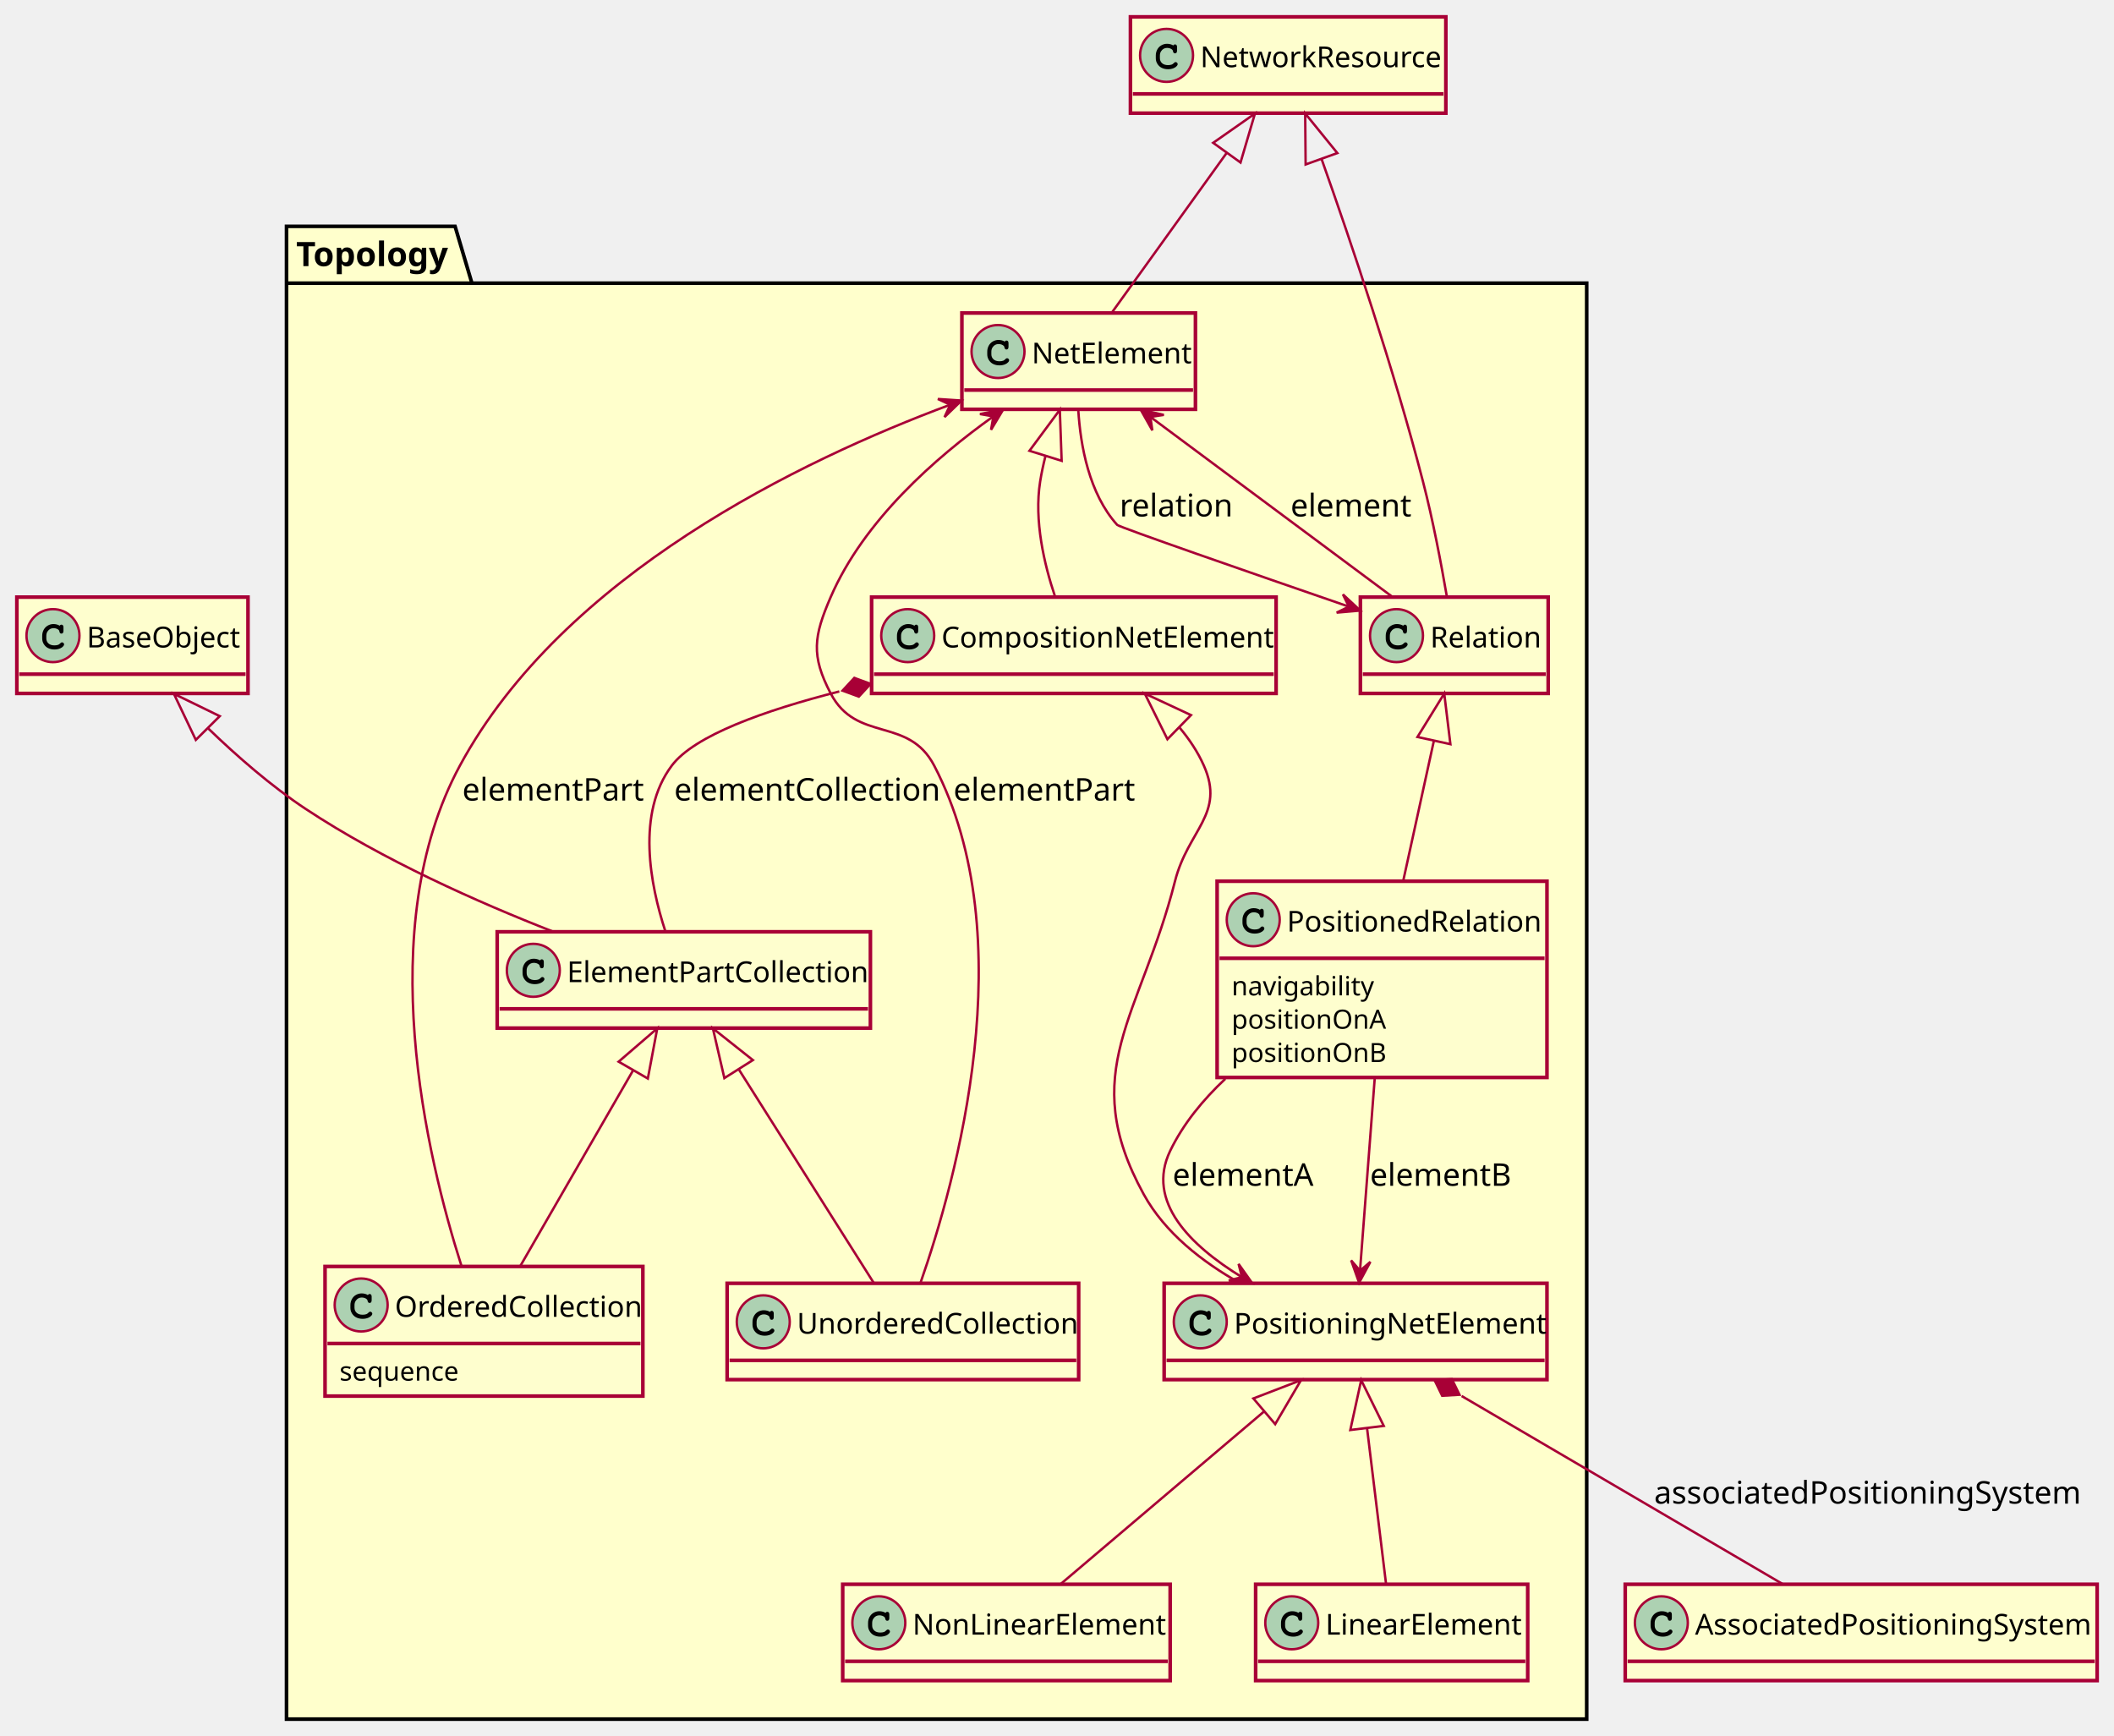
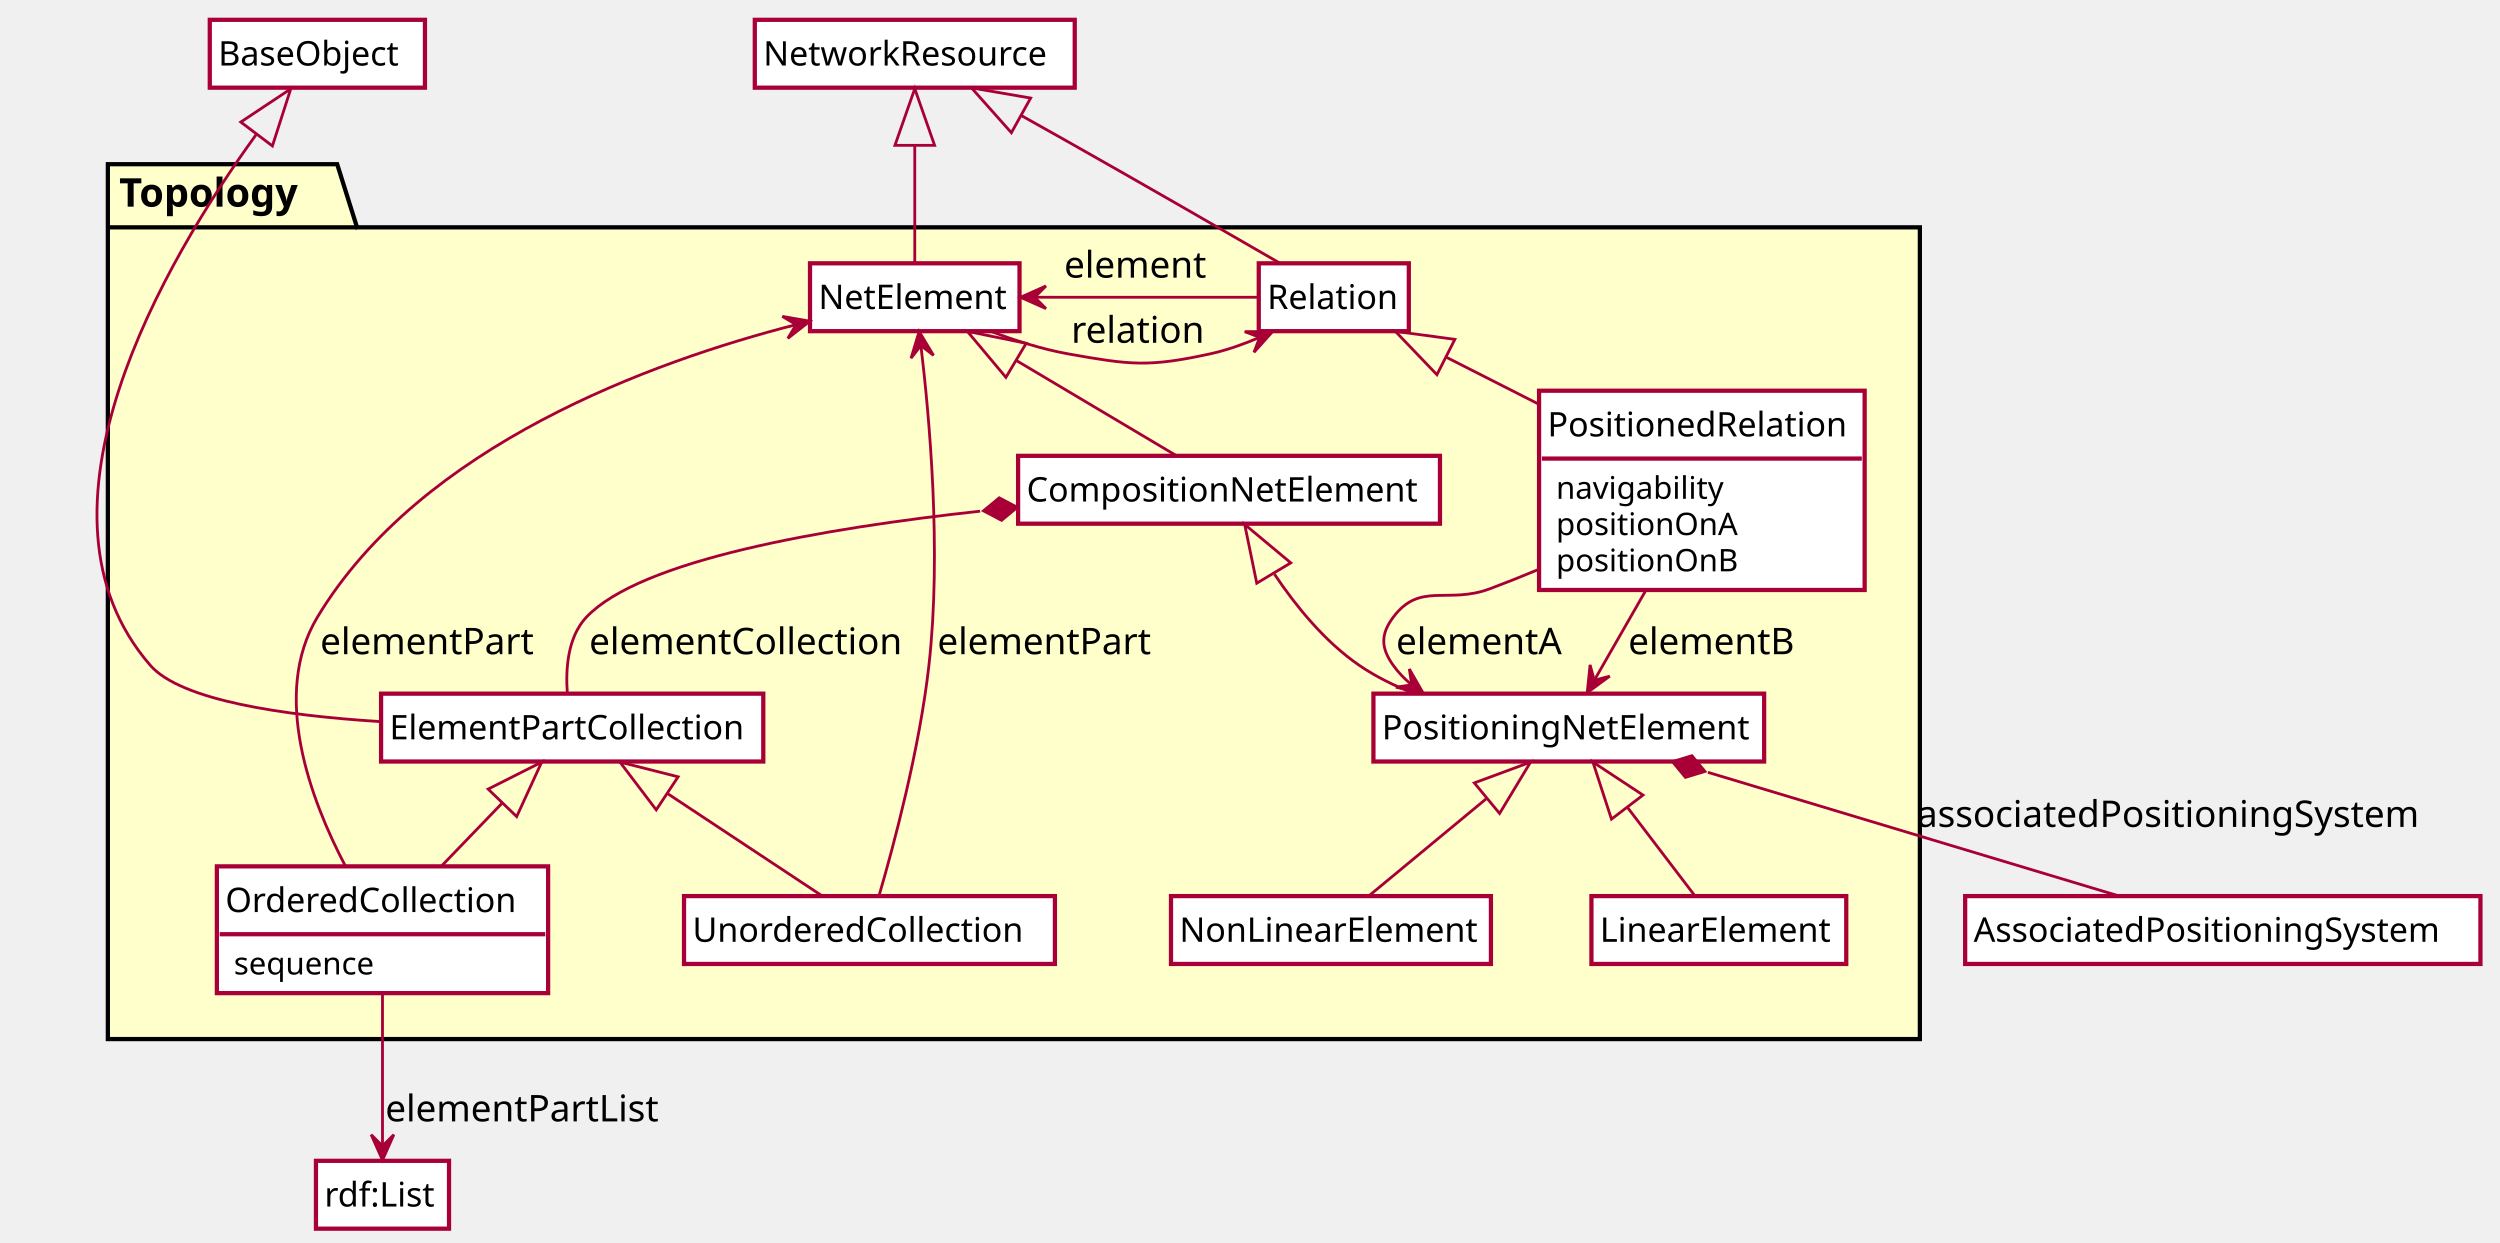
- <svg xmlns="http://www.w3.org/2000/svg" contentScriptType="application/ecmascript" contentStyleType="text/css" height="721px" preserveAspectRatio="none" style="width:878px;height:721px;" version="1.1" viewBox="0 0 878 721" width="878px" zoomAndPan="magnify">
+ <svg xmlns="http://www.w3.org/2000/svg" contentScriptType="application/ecmascript" contentStyleType="text/css" height="439px" preserveAspectRatio="none" style="width:883px;height:439px;" version="1.1" viewBox="0 0 883 439" width="883px" zoomAndPan="magnify">
  <defs />
  <g>
-     <polygon fill="#FFFFCC" points="119,94,189,94,196,117.609,659,117.609,659,714,119,714,119,94" style="stroke:#000000;stroke-width:1.5;" />
-     <line style="stroke:#000000;stroke-width:1.5;" x1="119" x2="196" y1="117.609" y2="117.609" />
-     <text fill="#000000" font-family="sans-serif" font-size="14" font-weight="bold" lengthAdjust="spacing" textLength="64" x="123" y="110.533">Topology</text>
-     <rect codeLine="4" fill="#FEFECE" height="40" id="NetElement" style="stroke:#A80036;stroke-width:1.5;" width="97" x="399.5" y="130" />
-     <ellipse cx="414.5" cy="146" fill="#ADD1B2" rx="11" ry="11" style="stroke:#A80036;stroke-width:1.0;" />
-     <path d="M417.266,141.875 Q417.422,141.656 417.609,141.547 Q417.797,141.438 418.016,141.438 Q418.391,141.438 418.625,141.703 Q418.859,141.953 418.859,142.562 L418.859,144.016 Q418.859,144.625 418.625,144.891 Q418.391,145.156 418.016,145.156 Q417.672,145.156 417.469,144.953 Q417.266,144.766 417.156,144.25 Q417.109,143.891 416.922,143.703 Q416.594,143.328 415.984,143.109 Q415.375,142.891 414.75,142.891 Q413.984,142.891 413.344,143.219 Q412.719,143.547 412.219,144.297 Q411.734,145.047 411.734,146.078 L411.734,147.172 Q411.734,148.406 412.625,149.234 Q413.516,150.047 415.109,150.047 Q416.047,150.047 416.703,149.797 Q417.094,149.641 417.516,149.203 Q417.781,148.938 417.922,148.859 Q418.078,148.781 418.281,148.781 Q418.609,148.781 418.859,149.047 Q419.125,149.297 419.125,149.641 Q419.125,149.984 418.781,150.391 Q418.281,150.969 417.484,151.297 Q416.406,151.75 415.109,151.75 Q413.594,151.75 412.391,151.125 Q411.406,150.625 410.719,149.562 Q410.031,148.484 410.031,147.203 L410.031,146.047 Q410.031,144.719 410.641,143.578 Q411.266,142.422 412.359,141.812 Q413.453,141.188 414.688,141.188 Q415.422,141.188 416.062,141.359 Q416.719,141.516 417.266,141.875 Z " fill="#000000" />
-     <text fill="#000000" font-family="sans-serif" font-size="12" lengthAdjust="spacing" textLength="65" x="428.5" y="150.91">NetElement</text>
-     <line style="stroke:#A80036;stroke-width:1.5;" x1="400.5" x2="495.5" y1="162" y2="162" />
-     <rect codeLine="6" fill="#FEFECE" height="40" id="Relation" style="stroke:#A80036;stroke-width:1.5;" width="78" x="565" y="248" />
-     <ellipse cx="580" cy="264" fill="#ADD1B2" rx="11" ry="11" style="stroke:#A80036;stroke-width:1.0;" />
-     <path d="M582.766,259.875 Q582.922,259.656 583.109,259.547 Q583.297,259.438 583.516,259.438 Q583.891,259.438 584.125,259.703 Q584.359,259.953 584.359,260.562 L584.359,262.016 Q584.359,262.625 584.125,262.891 Q583.891,263.156 583.516,263.156 Q583.172,263.156 582.969,262.953 Q582.766,262.766 582.656,262.25 Q582.609,261.891 582.422,261.703 Q582.094,261.328 581.484,261.109 Q580.875,260.891 580.25,260.891 Q579.484,260.891 578.844,261.219 Q578.219,261.547 577.719,262.297 Q577.234,263.047 577.234,264.078 L577.234,265.172 Q577.234,266.406 578.125,267.234 Q579.016,268.047 580.609,268.047 Q581.547,268.047 582.203,267.797 Q582.594,267.641 583.016,267.203 Q583.281,266.938 583.422,266.859 Q583.578,266.781 583.781,266.781 Q584.109,266.781 584.359,267.047 Q584.625,267.297 584.625,267.641 Q584.625,267.984 584.281,268.391 Q583.781,268.969 582.984,269.297 Q581.906,269.75 580.609,269.75 Q579.094,269.75 577.891,269.125 Q576.906,268.625 576.219,267.562 Q575.531,266.484 575.531,265.203 L575.531,264.047 Q575.531,262.719 576.141,261.578 Q576.766,260.422 577.859,259.812 Q578.953,259.188 580.188,259.188 Q580.922,259.188 581.562,259.359 Q582.219,259.516 582.766,259.875 Z " fill="#000000" />
-     <text fill="#000000" font-family="sans-serif" font-size="12" lengthAdjust="spacing" textLength="46" x="594" y="268.91">Relation</text>
-     <line style="stroke:#A80036;stroke-width:1.5;" x1="566" x2="642" y1="280" y2="280" />
-     <rect codeLine="9" fill="#FEFECE" height="40" id="PositioningNetElement" style="stroke:#A80036;stroke-width:1.5;" width="159" x="483.5" y="533" />
-     <ellipse cx="498.5" cy="549" fill="#ADD1B2" rx="11" ry="11" style="stroke:#A80036;stroke-width:1.0;" />
-     <path d="M501.266,544.875 Q501.422,544.656 501.609,544.547 Q501.797,544.438 502.016,544.438 Q502.391,544.438 502.625,544.703 Q502.859,544.953 502.859,545.562 L502.859,547.016 Q502.859,547.625 502.625,547.891 Q502.391,548.156 502.016,548.156 Q501.672,548.156 501.469,547.953 Q501.266,547.766 501.156,547.25 Q501.109,546.891 500.922,546.703 Q500.594,546.328 499.984,546.109 Q499.375,545.891 498.75,545.891 Q497.984,545.891 497.344,546.219 Q496.719,546.547 496.219,547.297 Q495.734,548.047 495.734,549.078 L495.734,550.172 Q495.734,551.406 496.625,552.234 Q497.516,553.047 499.109,553.047 Q500.047,553.047 500.703,552.797 Q501.094,552.641 501.516,552.203 Q501.781,551.938 501.922,551.859 Q502.078,551.781 502.281,551.781 Q502.609,551.781 502.859,552.047 Q503.125,552.297 503.125,552.641 Q503.125,552.984 502.781,553.391 Q502.281,553.969 501.484,554.297 Q500.406,554.75 499.109,554.75 Q497.594,554.75 496.391,554.125 Q495.406,553.625 494.719,552.562 Q494.031,551.484 494.031,550.203 L494.031,549.047 Q494.031,547.719 494.641,546.578 Q495.266,545.422 496.359,544.812 Q497.453,544.188 498.688,544.188 Q499.422,544.188 500.062,544.359 Q500.719,544.516 501.266,544.875 Z " fill="#000000" />
-     <text fill="#000000" font-family="sans-serif" font-size="12" lengthAdjust="spacing" textLength="127" x="512.5" y="553.91">PositioningNetElement</text>
-     <line style="stroke:#A80036;stroke-width:1.5;" x1="484.5" x2="641.5" y1="565" y2="565" />
-     <rect codeLine="11" fill="#FEFECE" height="40" id="LinearElement" style="stroke:#A80036;stroke-width:1.5;" width="113" x="521.5" y="658" />
-     <ellipse cx="536.5" cy="674" fill="#ADD1B2" rx="11" ry="11" style="stroke:#A80036;stroke-width:1.0;" />
-     <path d="M539.266,669.875 Q539.422,669.656 539.609,669.547 Q539.797,669.438 540.016,669.438 Q540.391,669.438 540.625,669.703 Q540.859,669.953 540.859,670.562 L540.859,672.016 Q540.859,672.625 540.625,672.891 Q540.391,673.156 540.016,673.156 Q539.672,673.156 539.469,672.953 Q539.266,672.766 539.156,672.25 Q539.109,671.891 538.922,671.703 Q538.594,671.328 537.984,671.109 Q537.375,670.891 536.75,670.891 Q535.984,670.891 535.344,671.219 Q534.719,671.547 534.219,672.297 Q533.734,673.047 533.734,674.078 L533.734,675.172 Q533.734,676.406 534.625,677.234 Q535.516,678.047 537.109,678.047 Q538.047,678.047 538.703,677.797 Q539.094,677.641 539.516,677.203 Q539.781,676.938 539.922,676.859 Q540.078,676.781 540.281,676.781 Q540.609,676.781 540.859,677.047 Q541.125,677.297 541.125,677.641 Q541.125,677.984 540.781,678.391 Q540.281,678.969 539.484,679.297 Q538.406,679.75 537.109,679.75 Q535.594,679.75 534.391,679.125 Q533.406,678.625 532.719,677.562 Q532.031,676.484 532.031,675.203 L532.031,674.047 Q532.031,672.719 532.641,671.578 Q533.266,670.422 534.359,669.812 Q535.453,669.188 536.688,669.188 Q537.422,669.188 538.062,669.359 Q538.719,669.516 539.266,669.875 Z " fill="#000000" />
-     <text fill="#000000" font-family="sans-serif" font-size="12" lengthAdjust="spacing" textLength="81" x="550.5" y="678.91">LinearElement</text>
-     <line style="stroke:#A80036;stroke-width:1.5;" x1="522.5" x2="633.5" y1="690" y2="690" />
-     <rect codeLine="13" fill="#FEFECE" height="40" id="NonLinearElement" style="stroke:#A80036;stroke-width:1.5;" width="136" x="350" y="658" />
-     <ellipse cx="365" cy="674" fill="#ADD1B2" rx="11" ry="11" style="stroke:#A80036;stroke-width:1.0;" />
-     <path d="M367.766,669.875 Q367.922,669.656 368.109,669.547 Q368.297,669.438 368.516,669.438 Q368.891,669.438 369.125,669.703 Q369.359,669.953 369.359,670.562 L369.359,672.016 Q369.359,672.625 369.125,672.891 Q368.891,673.156 368.516,673.156 Q368.172,673.156 367.969,672.953 Q367.766,672.766 367.656,672.25 Q367.609,671.891 367.422,671.703 Q367.094,671.328 366.484,671.109 Q365.875,670.891 365.25,670.891 Q364.484,670.891 363.844,671.219 Q363.219,671.547 362.719,672.297 Q362.234,673.047 362.234,674.078 L362.234,675.172 Q362.234,676.406 363.125,677.234 Q364.016,678.047 365.609,678.047 Q366.547,678.047 367.203,677.797 Q367.594,677.641 368.016,677.203 Q368.281,676.938 368.422,676.859 Q368.578,676.781 368.781,676.781 Q369.109,676.781 369.359,677.047 Q369.625,677.297 369.625,677.641 Q369.625,677.984 369.281,678.391 Q368.781,678.969 367.984,679.297 Q366.906,679.75 365.609,679.75 Q364.094,679.75 362.891,679.125 Q361.906,678.625 361.219,677.562 Q360.531,676.484 360.531,675.203 L360.531,674.047 Q360.531,672.719 361.141,671.578 Q361.766,670.422 362.859,669.812 Q363.953,669.188 365.188,669.188 Q365.922,669.188 366.562,669.359 Q367.219,669.516 367.766,669.875 Z " fill="#000000" />
-     <text fill="#000000" font-family="sans-serif" font-size="12" lengthAdjust="spacing" textLength="104" x="379" y="678.91">NonLinearElement</text>
-     <line style="stroke:#A80036;stroke-width:1.5;" x1="351" x2="485" y1="690" y2="690" />
-     <rect codeLine="15" fill="#FEFECE" height="81.508" id="PositionedRelation" style="stroke:#A80036;stroke-width:1.5;" width="137" x="505.5" y="366" />
-     <ellipse cx="520.5" cy="382" fill="#ADD1B2" rx="11" ry="11" style="stroke:#A80036;stroke-width:1.0;" />
-     <path d="M523.266,377.875 Q523.422,377.656 523.609,377.547 Q523.797,377.438 524.016,377.438 Q524.391,377.438 524.625,377.703 Q524.859,377.953 524.859,378.562 L524.859,380.016 Q524.859,380.625 524.625,380.891 Q524.391,381.156 524.016,381.156 Q523.672,381.156 523.469,380.953 Q523.266,380.766 523.156,380.25 Q523.109,379.891 522.922,379.703 Q522.594,379.328 521.984,379.109 Q521.375,378.891 520.75,378.891 Q519.984,378.891 519.344,379.219 Q518.719,379.547 518.219,380.297 Q517.734,381.047 517.734,382.078 L517.734,383.172 Q517.734,384.406 518.625,385.234 Q519.516,386.047 521.109,386.047 Q522.047,386.047 522.703,385.797 Q523.094,385.641 523.516,385.203 Q523.781,384.938 523.922,384.859 Q524.078,384.781 524.281,384.781 Q524.609,384.781 524.859,385.047 Q525.125,385.297 525.125,385.641 Q525.125,385.984 524.781,386.391 Q524.281,386.969 523.484,387.297 Q522.406,387.75 521.109,387.75 Q519.594,387.75 518.391,387.125 Q517.406,386.625 516.719,385.562 Q516.031,384.484 516.031,383.203 L516.031,382.047 Q516.031,380.719 516.641,379.578 Q517.266,378.422 518.359,377.812 Q519.453,377.188 520.688,377.188 Q521.422,377.188 522.062,377.359 Q522.719,377.516 523.266,377.875 Z " fill="#000000" />
-     <text fill="#000000" font-family="sans-serif" font-size="12" lengthAdjust="spacing" textLength="105" x="534.5" y="386.91">PositionedRelation</text>
-     <line style="stroke:#A80036;stroke-width:1.5;" x1="506.5" x2="641.5" y1="398" y2="398" />
-     <text fill="#000000" font-family="sans-serif" font-size="11" lengthAdjust="spacing" textLength="53" x="511.5" y="413.419">navigability</text>
-     <text fill="#000000" font-family="sans-serif" font-size="11" lengthAdjust="spacing" textLength="59" x="511.5" y="427.255">positionOnA</text>
-     <text fill="#000000" font-family="sans-serif" font-size="11" lengthAdjust="spacing" textLength="58" x="511.5" y="441.091">positionOnB</text>
-     <rect codeLine="20" fill="#FEFECE" height="40" id="CompositionNetElement" style="stroke:#A80036;stroke-width:1.5;" width="168" x="362" y="248" />
-     <ellipse cx="377" cy="264" fill="#ADD1B2" rx="11" ry="11" style="stroke:#A80036;stroke-width:1.0;" />
-     <path d="M379.766,259.875 Q379.922,259.656 380.109,259.547 Q380.297,259.438 380.516,259.438 Q380.891,259.438 381.125,259.703 Q381.359,259.953 381.359,260.562 L381.359,262.016 Q381.359,262.625 381.125,262.891 Q380.891,263.156 380.516,263.156 Q380.172,263.156 379.969,262.953 Q379.766,262.766 379.656,262.25 Q379.609,261.891 379.422,261.703 Q379.094,261.328 378.484,261.109 Q377.875,260.891 377.25,260.891 Q376.484,260.891 375.844,261.219 Q375.219,261.547 374.719,262.297 Q374.234,263.047 374.234,264.078 L374.234,265.172 Q374.234,266.406 375.125,267.234 Q376.016,268.047 377.609,268.047 Q378.547,268.047 379.203,267.797 Q379.594,267.641 380.016,267.203 Q380.281,266.938 380.422,266.859 Q380.578,266.781 380.781,266.781 Q381.109,266.781 381.359,267.047 Q381.625,267.297 381.625,267.641 Q381.625,267.984 381.281,268.391 Q380.781,268.969 379.984,269.297 Q378.906,269.75 377.609,269.75 Q376.094,269.75 374.891,269.125 Q373.906,268.625 373.219,267.562 Q372.531,266.484 372.531,265.203 L372.531,264.047 Q372.531,262.719 373.141,261.578 Q373.766,260.422 374.859,259.812 Q375.953,259.188 377.188,259.188 Q377.922,259.188 378.562,259.359 Q379.219,259.516 379.766,259.875 Z " fill="#000000" />
-     <text fill="#000000" font-family="sans-serif" font-size="12" lengthAdjust="spacing" textLength="136" x="391" y="268.91">CompositionNetElement</text>
-     <line style="stroke:#A80036;stroke-width:1.5;" x1="363" x2="529" y1="280" y2="280" />
-     <rect codeLine="23" fill="#FEFECE" height="40" id="ElementPartCollection" style="stroke:#A80036;stroke-width:1.5;" width="155" x="206.5" y="387" />
-     <ellipse cx="221.5" cy="403" fill="#ADD1B2" rx="11" ry="11" style="stroke:#A80036;stroke-width:1.0;" />
-     <path d="M224.266,398.875 Q224.422,398.656 224.609,398.547 Q224.797,398.438 225.016,398.438 Q225.391,398.438 225.625,398.703 Q225.859,398.953 225.859,399.562 L225.859,401.016 Q225.859,401.625 225.625,401.891 Q225.391,402.156 225.016,402.156 Q224.672,402.156 224.469,401.953 Q224.266,401.766 224.156,401.25 Q224.109,400.891 223.922,400.703 Q223.594,400.328 222.984,400.109 Q222.375,399.891 221.75,399.891 Q220.984,399.891 220.344,400.219 Q219.719,400.547 219.219,401.297 Q218.734,402.047 218.734,403.078 L218.734,404.172 Q218.734,405.406 219.625,406.234 Q220.516,407.047 222.109,407.047 Q223.047,407.047 223.703,406.797 Q224.094,406.641 224.516,406.203 Q224.781,405.938 224.922,405.859 Q225.078,405.781 225.281,405.781 Q225.609,405.781 225.859,406.047 Q226.125,406.297 226.125,406.641 Q226.125,406.984 225.781,407.391 Q225.281,407.969 224.484,408.297 Q223.406,408.75 222.109,408.75 Q220.594,408.75 219.391,408.125 Q218.406,407.625 217.719,406.562 Q217.031,405.484 217.031,404.203 L217.031,403.047 Q217.031,401.719 217.641,400.578 Q218.266,399.422 219.359,398.812 Q220.453,398.188 221.688,398.188 Q222.422,398.188 223.062,398.359 Q223.719,398.516 224.266,398.875 Z " fill="#000000" />
-     <text fill="#000000" font-family="sans-serif" font-size="12" lengthAdjust="spacing" textLength="123" x="235.5" y="407.91">ElementPartCollection</text>
-     <line style="stroke:#A80036;stroke-width:1.5;" x1="207.5" x2="360.5" y1="419" y2="419" />
-     <rect codeLine="25" fill="#FEFECE" height="40" id="UnorderedCollection" style="stroke:#A80036;stroke-width:1.5;" width="146" x="302" y="533" />
-     <ellipse cx="317" cy="549" fill="#ADD1B2" rx="11" ry="11" style="stroke:#A80036;stroke-width:1.0;" />
-     <path d="M319.766,544.875 Q319.922,544.656 320.109,544.547 Q320.297,544.438 320.516,544.438 Q320.891,544.438 321.125,544.703 Q321.359,544.953 321.359,545.562 L321.359,547.016 Q321.359,547.625 321.125,547.891 Q320.891,548.156 320.516,548.156 Q320.172,548.156 319.969,547.953 Q319.766,547.766 319.656,547.25 Q319.609,546.891 319.422,546.703 Q319.094,546.328 318.484,546.109 Q317.875,545.891 317.25,545.891 Q316.484,545.891 315.844,546.219 Q315.219,546.547 314.719,547.297 Q314.234,548.047 314.234,549.078 L314.234,550.172 Q314.234,551.406 315.125,552.234 Q316.016,553.047 317.609,553.047 Q318.547,553.047 319.203,552.797 Q319.594,552.641 320.016,552.203 Q320.281,551.938 320.422,551.859 Q320.578,551.781 320.781,551.781 Q321.109,551.781 321.359,552.047 Q321.625,552.297 321.625,552.641 Q321.625,552.984 321.281,553.391 Q320.781,553.969 319.984,554.297 Q318.906,554.75 317.609,554.75 Q316.094,554.75 314.891,554.125 Q313.906,553.625 313.219,552.562 Q312.531,551.484 312.531,550.203 L312.531,549.047 Q312.531,547.719 313.141,546.578 Q313.766,545.422 314.859,544.812 Q315.953,544.188 317.188,544.188 Q317.922,544.188 318.562,544.359 Q319.219,544.516 319.766,544.875 Z " fill="#000000" />
-     <text fill="#000000" font-family="sans-serif" font-size="12" lengthAdjust="spacing" textLength="114" x="331" y="553.91">UnorderedCollection</text>
-     <line style="stroke:#A80036;stroke-width:1.5;" x1="303" x2="447" y1="565" y2="565" />
-     <rect codeLine="28" fill="#FEFECE" height="53.836" id="OrderedCollection" style="stroke:#A80036;stroke-width:1.5;" width="132" x="135" y="526" />
-     <ellipse cx="150" cy="542" fill="#ADD1B2" rx="11" ry="11" style="stroke:#A80036;stroke-width:1.0;" />
-     <path d="M152.766,537.875 Q152.922,537.656 153.109,537.547 Q153.297,537.438 153.516,537.438 Q153.891,537.438 154.125,537.703 Q154.359,537.953 154.359,538.562 L154.359,540.016 Q154.359,540.625 154.125,540.891 Q153.891,541.156 153.516,541.156 Q153.172,541.156 152.969,540.953 Q152.766,540.766 152.656,540.25 Q152.609,539.891 152.422,539.703 Q152.094,539.328 151.484,539.109 Q150.875,538.891 150.25,538.891 Q149.484,538.891 148.844,539.219 Q148.219,539.547 147.719,540.297 Q147.234,541.047 147.234,542.078 L147.234,543.172 Q147.234,544.406 148.125,545.234 Q149.016,546.047 150.609,546.047 Q151.547,546.047 152.203,545.797 Q152.594,545.641 153.016,545.203 Q153.281,544.938 153.422,544.859 Q153.578,544.781 153.781,544.781 Q154.109,544.781 154.359,545.047 Q154.625,545.297 154.625,545.641 Q154.625,545.984 154.281,546.391 Q153.781,546.969 152.984,547.297 Q151.906,547.75 150.609,547.75 Q149.094,547.75 147.891,547.125 Q146.906,546.625 146.219,545.562 Q145.531,544.484 145.531,543.203 L145.531,542.047 Q145.531,540.719 146.141,539.578 Q146.766,538.422 147.859,537.812 Q148.953,537.188 150.188,537.188 Q150.922,537.188 151.562,537.359 Q152.219,537.516 152.766,537.875 Z " fill="#000000" />
-     <text fill="#000000" font-family="sans-serif" font-size="12" lengthAdjust="spacing" textLength="100" x="164" y="546.91">OrderedCollection</text>
-     <line style="stroke:#A80036;stroke-width:1.5;" x1="136" x2="266" y1="558" y2="558" />
-     <text fill="#000000" font-family="sans-serif" font-size="11" lengthAdjust="spacing" textLength="48" x="141" y="573.419">sequence</text>
-     <rect fill="#FEFECE" height="40" id="BaseObject" style="stroke:#A80036;stroke-width:1.5;" width="96" x="7" y="248" />
-     <ellipse cx="22" cy="264" fill="#ADD1B2" rx="11" ry="11" style="stroke:#A80036;stroke-width:1.0;" />
-     <path d="M24.766,259.875 Q24.922,259.656 25.109,259.547 Q25.297,259.438 25.516,259.438 Q25.891,259.438 26.125,259.703 Q26.359,259.953 26.359,260.562 L26.359,262.016 Q26.359,262.625 26.125,262.891 Q25.891,263.156 25.516,263.156 Q25.172,263.156 24.969,262.953 Q24.766,262.766 24.656,262.25 Q24.609,261.891 24.422,261.703 Q24.094,261.328 23.484,261.109 Q22.875,260.891 22.25,260.891 Q21.484,260.891 20.844,261.219 Q20.219,261.547 19.719,262.297 Q19.234,263.047 19.234,264.078 L19.234,265.172 Q19.234,266.406 20.125,267.234 Q21.016,268.047 22.609,268.047 Q23.547,268.047 24.203,267.797 Q24.594,267.641 25.016,267.203 Q25.281,266.938 25.422,266.859 Q25.578,266.781 25.781,266.781 Q26.109,266.781 26.359,267.047 Q26.625,267.297 26.625,267.641 Q26.625,267.984 26.281,268.391 Q25.781,268.969 24.984,269.297 Q23.906,269.75 22.609,269.75 Q21.094,269.75 19.891,269.125 Q18.906,268.625 18.219,267.562 Q17.531,266.484 17.531,265.203 L17.531,264.047 Q17.531,262.719 18.141,261.578 Q18.766,260.422 19.859,259.812 Q20.953,259.188 22.188,259.188 Q22.922,259.188 23.562,259.359 Q24.219,259.516 24.766,259.875 Z " fill="#000000" />
-     <text fill="#000000" font-family="sans-serif" font-size="12" lengthAdjust="spacing" textLength="64" x="36" y="268.91">BaseObject</text>
-     <line style="stroke:#A80036;stroke-width:1.5;" x1="8" x2="102" y1="280" y2="280" />
-     <rect fill="#FEFECE" height="40" id="NetworkResource" style="stroke:#A80036;stroke-width:1.5;" width="131" x="469.5" y="7" />
-     <ellipse cx="484.5" cy="23" fill="#ADD1B2" rx="11" ry="11" style="stroke:#A80036;stroke-width:1.0;" />
-     <path d="M487.266,18.875 Q487.422,18.656 487.609,18.547 Q487.797,18.438 488.016,18.438 Q488.391,18.438 488.625,18.703 Q488.859,18.953 488.859,19.562 L488.859,21.016 Q488.859,21.625 488.625,21.891 Q488.391,22.156 488.016,22.156 Q487.672,22.156 487.469,21.953 Q487.266,21.766 487.156,21.25 Q487.109,20.891 486.922,20.703 Q486.594,20.328 485.984,20.109 Q485.375,19.891 484.75,19.891 Q483.984,19.891 483.344,20.219 Q482.719,20.547 482.219,21.297 Q481.734,22.047 481.734,23.078 L481.734,24.172 Q481.734,25.406 482.625,26.234 Q483.516,27.047 485.109,27.047 Q486.047,27.047 486.703,26.797 Q487.094,26.641 487.516,26.203 Q487.781,25.938 487.922,25.859 Q488.078,25.781 488.281,25.781 Q488.609,25.781 488.859,26.047 Q489.125,26.297 489.125,26.641 Q489.125,26.984 488.781,27.391 Q488.281,27.969 487.484,28.297 Q486.406,28.75 485.109,28.75 Q483.594,28.75 482.391,28.125 Q481.406,27.625 480.719,26.562 Q480.031,25.484 480.031,24.203 L480.031,23.047 Q480.031,21.719 480.641,20.578 Q481.266,19.422 482.359,18.812 Q483.453,18.188 484.688,18.188 Q485.422,18.188 486.062,18.359 Q486.719,18.516 487.266,18.875 Z " fill="#000000" />
-     <text fill="#000000" font-family="sans-serif" font-size="12" lengthAdjust="spacing" textLength="99" x="498.5" y="27.91">NetworkResource</text>
-     <line style="stroke:#A80036;stroke-width:1.5;" x1="470.5" x2="599.5" y1="39" y2="39" />
-     <rect fill="#FEFECE" height="40" id="AssociatedPositioningSystem" style="stroke:#A80036;stroke-width:1.5;" width="196" x="675" y="658" />
-     <ellipse cx="690" cy="674" fill="#ADD1B2" rx="11" ry="11" style="stroke:#A80036;stroke-width:1.0;" />
-     <path d="M692.766,669.875 Q692.922,669.656 693.109,669.547 Q693.297,669.438 693.516,669.438 Q693.891,669.438 694.125,669.703 Q694.359,669.953 694.359,670.562 L694.359,672.016 Q694.359,672.625 694.125,672.891 Q693.891,673.156 693.516,673.156 Q693.172,673.156 692.969,672.953 Q692.766,672.766 692.656,672.25 Q692.609,671.891 692.422,671.703 Q692.094,671.328 691.484,671.109 Q690.875,670.891 690.25,670.891 Q689.484,670.891 688.844,671.219 Q688.219,671.547 687.719,672.297 Q687.234,673.047 687.234,674.078 L687.234,675.172 Q687.234,676.406 688.125,677.234 Q689.016,678.047 690.609,678.047 Q691.547,678.047 692.203,677.797 Q692.594,677.641 693.016,677.203 Q693.281,676.938 693.422,676.859 Q693.578,676.781 693.781,676.781 Q694.109,676.781 694.359,677.047 Q694.625,677.297 694.625,677.641 Q694.625,677.984 694.281,678.391 Q693.781,678.969 692.984,679.297 Q691.906,679.75 690.609,679.75 Q689.094,679.75 687.891,679.125 Q686.906,678.625 686.219,677.562 Q685.531,676.484 685.531,675.203 L685.531,674.047 Q685.531,672.719 686.141,671.578 Q686.766,670.422 687.859,669.812 Q688.953,669.188 690.188,669.188 Q690.922,669.188 691.562,669.359 Q692.219,669.516 692.766,669.875 Z " fill="#000000" />
-     <text fill="#000000" font-family="sans-serif" font-size="12" lengthAdjust="spacing" textLength="164" x="704" y="678.91">AssociatedPositioningSystem</text>
-     <line style="stroke:#A80036;stroke-width:1.5;" x1="676" x2="870" y1="690" y2="690" />
-     <path codeLine="22" d="M595.53,307.67 C591.56,325.8 586.83,347.4 582.82,365.73 " fill="none" id="Relation-backto-PositionedRelation" style="stroke:#A80036;stroke-width:1.0;" />
-     <polygon fill="none" points="588.71,306.09,599.83,288.05,602.39,309.08,588.71,306.09" style="stroke:#A80036;stroke-width:1.0;" />
-     <path codeLine="27" d="M306.96,444.33 C324.73,472.45 348.63,510.28 362.87,532.8 " fill="none" id="ElementPartCollection-backto-UnorderedCollection" style="stroke:#A80036;stroke-width:1.0;" />
-     <polygon fill="none" points="300.85,447.77,296.08,427.12,312.69,440.29,300.85,447.77" style="stroke:#A80036;stroke-width:1.0;" />
-     <path codeLine="31" d="M262.84,444.72 C248.2,470.11 229.09,503.27 216.01,525.97 " fill="none" id="ElementPartCollection-backto-OrderedCollection" style="stroke:#A80036;stroke-width:1.0;" />
-     <polygon fill="none" points="256.93,440.95,272.98,427.12,269.06,447.95,256.93,440.95" style="stroke:#A80036;stroke-width:1.0;" />
-     <path codeLine="32" d="M567.79,593.3 C570.43,614.9 573.58,640.72 575.67,657.92 " fill="none" id="PositioningNetElement-backto-LinearElement" style="stroke:#A80036;stroke-width:1.0;" />
-     <polygon fill="none" points="560.82,593.92,565.34,573.22,574.71,592.22,560.82,593.92" style="stroke:#A80036;stroke-width:1.0;" />
-     <path codeLine="33" d="M524.87,586.34 C498.02,609.12 463,638.83 440.5,657.92 " fill="none" id="PositioningNetElement-backto-NonLinearElement" style="stroke:#A80036;stroke-width:1.0;" />
-     <polygon fill="none" points="520.56,580.82,540.34,573.22,529.62,591.49,520.56,580.82" style="stroke:#A80036;stroke-width:1.0;" />
-     <path codeLine="34" d="M434.2,189.45 C433.31,192.99 432.55,196.54 432,200 C429.42,216.2 433.69,234.4 438.18,247.74 " fill="none" id="NetElement-backto-CompositionNetElement" style="stroke:#A80036;stroke-width:1.0;" />
-     <polygon fill="none" points="427.56,187.23,440.17,170.2,440.93,191.38,427.56,187.23" style="stroke:#A80036;stroke-width:1.0;" />
-     <path codeLine="35" d="M489.79,302.06 C493.9,306.94 497.47,312.28 500,318 C508.91,338.11 493.4,344.68 488,366 C473.75,422.29 447.06,445.1 475,496 C483.8,512.03 499.36,524.13 514.96,532.9 " fill="none" id="CompositionNetElement-backto-PositioningNetElement" style="stroke:#A80036;stroke-width:1.0;" />
-     <polygon fill="none" points="484.86,307.02,475.44,288.04,494.64,297,484.86,307.02" style="stroke:#A80036;stroke-width:1.0;" />
-     <path codeLine="36" d="M382.33,532.73 C396.96,490.86 425.35,389.61 388,318 C377.22,297.34 355.78,308.66 345,288 C336.78,272.24 337.95,264.32 345,248 C358.72,216.24 388.52,190.06 412.56,172.94 " fill="none" id="UnorderedCollection-to-NetElement" style="stroke:#A80036;stroke-width:1.0;" />
-     <polygon fill="#A80036" points="416.67,170.06,407.007,171.962,412.579,172.935,411.607,178.508,416.67,170.06" style="stroke:#A80036;stroke-width:1.0;" />
-     <text fill="#000000" font-family="sans-serif" font-size="13" lengthAdjust="spacing" textLength="70" x="396" y="332.495">elementPart</text>
-     <path codeLine="37" d="M191.68,525.84 C177.19,480.42 154.54,385.42 191,318 C233.93,238.63 332.76,191.13 394.59,168.11 " fill="none" id="OrderedCollection-to-NetElement" style="stroke:#A80036;stroke-width:1.0;" />
-     <polygon fill="#A80036" points="399.35,166.36,389.522,165.712,394.657,168.086,392.284,173.221,399.35,166.36" style="stroke:#A80036;stroke-width:1.0;" />
-     <text fill="#000000" font-family="sans-serif" font-size="13" lengthAdjust="spacing" textLength="70" x="192" y="332.495">elementPart</text>
-     <path codeLine="38" d="M348.59,287.18 C317.33,295.12 288.35,305.51 279,318 C264.23,337.72 270.02,367.44 276.34,386.79 " fill="none" id="CompositionNetElement-backto-ElementPartCollection" style="stroke:#A80036;stroke-width:1.0;" />
-     <polygon fill="#A80036" points="361.59,284.03,354.818,281.552,349.926,286.85,356.698,289.328,361.59,284.03" style="stroke:#A80036;stroke-width:1.0;" />
-     <text fill="#000000" font-family="sans-serif" font-size="13" lengthAdjust="spacing" textLength="103" x="280" y="332.495">elementCollection</text>
-     <path codeLine="39" d="M578.2,247.82 C550.64,227.32 507,194.87 477.94,173.26 " fill="none" id="Relation-to-NetElement" style="stroke:#A80036;stroke-width:1.0;" />
-     <polygon fill="#A80036" points="473.76,170.16,478.594,178.741,477.772,173.144,483.369,172.322,473.76,170.16" style="stroke:#A80036;stroke-width:1.0;" />
-     <text fill="#000000" font-family="sans-serif" font-size="13" lengthAdjust="spacing" textLength="46" x="536" y="214.495">element</text>
-     <path codeLine="42" d="M447.84,170.3 C448.74,185.07 452.3,205.04 464,218 C464.86,218.96 519.33,237.86 560.06,251.9 " fill="none" id="NetElement-to-Relation" style="stroke:#A80036;stroke-width:1.0;" />
-     <polygon fill="#A80036" points="564.96,253.59,557.753,246.877,560.232,251.962,555.148,254.441,564.96,253.59" style="stroke:#A80036;stroke-width:1.0;" />
-     <text fill="#000000" font-family="sans-serif" font-size="13" lengthAdjust="spacing" textLength="42" x="465" y="214.495">relation</text>
-     <path codeLine="40" d="M508.91,448.07 C499.64,456.75 491.43,466.75 486,478 C475.84,499.06 494.37,517.32 515.79,530.44 " fill="none" id="PositionedRelation-to-PositioningNetElement" style="stroke:#A80036;stroke-width:1.0;" />
-     <polygon fill="#A80036" points="520.11,532.99,514.419,524.952,515.812,530.434,510.33,531.828,520.11,532.99" style="stroke:#A80036;stroke-width:1.0;" />
-     <text fill="#000000" font-family="sans-serif" font-size="13" lengthAdjust="spacing" textLength="55" x="487" y="492.495">elementA</text>
-     <path codeLine="41" d="M570.94,448.11 C568.98,473.69 566.51,506 564.85,527.74 " fill="none" id="PositionedRelation-to-PositioningNetElement-1" style="stroke:#A80036;stroke-width:1.0;" />
-     <polygon fill="#A80036" points="564.47,532.75,569.152,524.085,564.856,527.765,561.176,523.468,564.47,532.75" style="stroke:#A80036;stroke-width:1.0;" />
-     <text fill="#000000" font-family="sans-serif" font-size="13" lengthAdjust="spacing" textLength="55" x="569" y="492.495">elementB</text>
-     <path codeLine="44" d="M86.47,302.54 C98.43,314.09 112.64,326.5 127,336 C158.98,357.16 198.42,374.71 229.76,386.95 " fill="none" id="BaseObject-backto-ElementPartCollection" style="stroke:#A80036;stroke-width:1.0;" />
-     <polygon fill="none" points="81.33,307.3,72.22,288.16,91.27,297.44,81.33,307.3" style="stroke:#A80036;stroke-width:1.0;" />
-     <path codeLine="45" d="M509.45,63.53 C493.84,85.24 474.49,112.16 461.72,129.92 " fill="none" id="NetworkResource-backto-NetElement" style="stroke:#A80036;stroke-width:1.0;" />
-     <polygon fill="none" points="503.86,59.32,521.21,47.17,515.22,67.5,503.86,59.32" style="stroke:#A80036;stroke-width:1.0;" />
-     <path codeLine="46" d="M548.91,66.12 C561.17,100.71 578.92,153.3 591,200 C595.13,215.94 598.6,234.33 600.92,247.8 " fill="none" id="NetworkResource-backto-Relation" style="stroke:#A80036;stroke-width:1.0;" />
-     <polygon fill="none" points="542.26,68.31,542.08,47.12,555.43,63.57,542.26,68.31" style="stroke:#A80036;stroke-width:1.0;" />
-     <path codeLine="48" d="M607.05,579.8 C646.88,603.13 704.6,636.94 740.42,657.92 " fill="none" id="PositioningNetElement-backto-AssociatedPositioningSystem" style="stroke:#A80036;stroke-width:1.0;" />
-     <polygon fill="#A80036" points="595.81,573.22,598.968,579.703,606.167,579.281,603.009,572.798,595.81,573.22" style="stroke:#A80036;stroke-width:1.0;" />
-     <text fill="#000000" font-family="sans-serif" font-size="13" lengthAdjust="spacing" textLength="172" x="687" y="624.495">associatedPositioningSystem</text>
+     <polygon fill="#FFFFCC" points="38.095,58,119.095,58,126.095,80.297,678.095,80.297,678.095,367,38.095,367,38.095,58" style="stroke:#000000;stroke-width:1.5;" />
+     <line style="stroke:#000000;stroke-width:1.5;" x1="38.095" x2="126.095" y1="80.297" y2="80.297" />
+     <text fill="#000000" font-family="sans-serif" font-size="14" font-weight="bold" lengthAdjust="spacing" textLength="75" x="42.095" y="72.995">Topology</text>
+     <rect codeLine="15" fill="#FFFFFF" height="23.969" id="NetElement" style="stroke:#A80036;stroke-width:1.5;" width="74" x="286.095" y="93" />
+     <text fill="#000000" font-family="sans-serif" font-size="12" lengthAdjust="spacing" textLength="68" x="289.095" y="109.139">NetElement</text>
+     <rect codeLine="17" fill="#FFFFFF" height="23.969" id="Relation" style="stroke:#A80036;stroke-width:1.5;" width="53" x="444.595" y="93" />
+     <text fill="#000000" font-family="sans-serif" font-size="12" lengthAdjust="spacing" textLength="47" x="447.595" y="109.139">Relation</text>
+     <rect codeLine="20" fill="#FFFFFF" height="23.969" id="PositioningNetElement" style="stroke:#A80036;stroke-width:1.5;" width="138" x="485.095" y="245" />
+     <text fill="#000000" font-family="sans-serif" font-size="12" lengthAdjust="spacing" textLength="132" x="488.095" y="261.139">PositioningNetElement</text>
+     <rect codeLine="22" fill="#FFFFFF" height="23.969" id="LinearElement" style="stroke:#A80036;stroke-width:1.5;" width="90" x="562.095" y="316.5" />
+     <text fill="#000000" font-family="sans-serif" font-size="12" lengthAdjust="spacing" textLength="84" x="565.095" y="332.639">LinearElement</text>
+     <rect codeLine="24" fill="#FFFFFF" height="23.969" id="NonLinearElement" style="stroke:#A80036;stroke-width:1.5;" width="113" x="413.595" y="316.5" />
+     <text fill="#000000" font-family="sans-serif" font-size="12" lengthAdjust="spacing" textLength="107" x="416.595" y="332.639">NonLinearElement</text>
+     <rect codeLine="26" fill="#FFFFFF" height="70.383" id="PositionedRelation" style="stroke:#A80036;stroke-width:1.5;" width="115" x="543.595" y="138" />
+     <text fill="#000000" font-family="sans-serif" font-size="12" lengthAdjust="spacing" textLength="109" x="546.595" y="154.139">PositionedRelation</text>
+     <line style="stroke:#A80036;stroke-width:1.5;" x1="544.595" x2="657.595" y1="161.969" y2="161.969" />
+     <text fill="#000000" font-family="sans-serif" font-size="11" lengthAdjust="spacing" textLength="65" x="549.595" y="176.179">navigability</text>
+     <text fill="#000000" font-family="sans-serif" font-size="11" lengthAdjust="spacing" textLength="68" x="549.595" y="188.984">positionOnA</text>
+     <text fill="#000000" font-family="sans-serif" font-size="11" lengthAdjust="spacing" textLength="68" x="549.595" y="201.789">positionOnB</text>
+     <rect codeLine="31" fill="#FFFFFF" height="23.969" id="CompositionNetElement" style="stroke:#A80036;stroke-width:1.5;" width="149" x="359.595" y="161" />
+     <text fill="#000000" font-family="sans-serif" font-size="12" lengthAdjust="spacing" textLength="143" x="362.595" y="177.139">CompositionNetElement</text>
+     <rect codeLine="34" fill="#FFFFFF" height="23.969" id="ElementPartCollection" style="stroke:#A80036;stroke-width:1.5;" width="135" x="134.595" y="245" />
+     <text fill="#000000" font-family="sans-serif" font-size="12" lengthAdjust="spacing" textLength="129" x="137.595" y="261.139">ElementPartCollection</text>
+     <rect codeLine="36" fill="#FFFFFF" height="23.969" id="UnorderedCollection" style="stroke:#A80036;stroke-width:1.5;" width="131" x="241.595" y="316.5" />
+     <text fill="#000000" font-family="sans-serif" font-size="12" lengthAdjust="spacing" textLength="125" x="244.595" y="332.639">UnorderedCollection</text>
+     <rect codeLine="39" fill="#FFFFFF" height="44.773" id="OrderedCollection" style="stroke:#A80036;stroke-width:1.5;" width="117" x="76.595" y="306" />
+     <text fill="#000000" font-family="sans-serif" font-size="12" lengthAdjust="spacing" textLength="111" x="79.595" y="322.139">OrderedCollection</text>
+     <line style="stroke:#A80036;stroke-width:1.5;" x1="77.595" x2="192.595" y1="329.969" y2="329.969" />
+     <text fill="#000000" font-family="sans-serif" font-size="11" lengthAdjust="spacing" textLength="57" x="82.595" y="344.179">sequence</text>
+     <rect codeLine="60" fill="#FFFFFF" height="23.969" id="BaseObject" style="stroke:#A80036;stroke-width:1.5;" width="76" x="74.095" y="7" />
+     <text fill="#000000" font-family="sans-serif" font-size="12" lengthAdjust="spacing" textLength="70" x="77.095" y="23.139">BaseObject</text>
+     <rect codeLine="61" fill="#FFFFFF" height="23.969" id="NetworkResource" style="stroke:#A80036;stroke-width:1.5;" width="113" x="266.595" y="7" />
+     <text fill="#000000" font-family="sans-serif" font-size="12" lengthAdjust="spacing" textLength="107" x="269.595" y="23.139">NetworkResource</text>
+     <rect fill="#FFFFFF" height="23.969" id="AssociatedPositioningSystem" style="stroke:#A80036;stroke-width:1.5;" width="182" x="694.095" y="316.5" />
+     <text fill="#000000" font-family="sans-serif" font-size="12" lengthAdjust="spacing" textLength="176" x="697.095" y="332.639">AssociatedPositioningSystem</text>
+     <rect fill="#FFFFFF" height="23.969" id="rdf:List" style="stroke:#A80036;stroke-width:1.5;" width="47" x="111.595" y="410" />
+     <text fill="#000000" font-family="sans-serif" font-size="12" lengthAdjust="spacing" textLength="41" x="114.595" y="426.139">rdf:List</text>
+     <path codeLine="33" d="M510.989,126.254 C521.22,131.448 532.432,137.14 543.365,142.691 " fill="none" id="Relation-backto-PositionedRelation" style="stroke:#A80036;stroke-width:1.0;" />
+     <polygon fill="none" points="507.519,132.342,492.854,117.047,513.856,119.859,507.519,132.342" style="stroke:#A80036;stroke-width:1.0;" />
+     <path codeLine="38" d="M235.904,280.379 C254.066,292.4 275.661,306.694 290.267,316.361 " fill="none" id="ElementPartCollection-backto-UnorderedCollection" style="stroke:#A80036;stroke-width:1.0;" />
+     <polygon fill="none" points="231.779,286.043,218.965,269.166,239.506,274.368,231.779,286.043" style="stroke:#A80036;stroke-width:1.0;" />
+     <path codeLine="42" d="M177.298,283.723 C170.239,291.045 162.627,298.941 155.837,305.984 " fill="none" id="ElementPartCollection-backto-OrderedCollection" style="stroke:#A80036;stroke-width:1.0;" />
+     <polygon fill="none" points="172.41,278.707,191.33,269.166,182.489,288.423,172.41,278.707" style="stroke:#A80036;stroke-width:1.0;" />
+     <path codeLine="43" d="M574.758,285.096 C582.987,295.887 592.007,307.715 598.425,316.13 " fill="none" id="PositioningNetElement-backto-LinearElement" style="stroke:#A80036;stroke-width:1.0;" />
+     <polygon fill="none" points="569.172,289.315,562.61,269.166,580.304,280.825,569.172,289.315" style="stroke:#A80036;stroke-width:1.0;" />
+     <path codeLine="44" d="M524.976,282.092 C510.902,293.737 494.692,307.149 483.558,316.361 " fill="none" id="PositioningNetElement-backto-NonLinearElement" style="stroke:#A80036;stroke-width:1.0;" />
+     <polygon fill="none" points="520.727,276.523,540.599,269.166,529.652,287.309,520.727,276.523" style="stroke:#A80036;stroke-width:1.0;" />
+     <path codeLine="45" d="M358.962,127.326 C377.786,138.519 400.07,151.769 415.455,160.917 " fill="none" id="NetElement-backto-CompositionNetElement" style="stroke:#A80036;stroke-width:1.0;" />
+     <polygon fill="none" points="355.287,133.285,341.674,117.047,362.442,121.252,355.287,133.285" style="stroke:#A80036;stroke-width:1.0;" />
+     <path codeLine="46" d="M450.13,202.787 C457.838,214.29 468.037,226.74 480.095,235 C485.934,239 492.527,242.244 499.312,244.873 " fill="none" id="CompositionNetElement-backto-PositioningNetElement" style="stroke:#A80036;stroke-width:1.0;" />
+     <polygon fill="none" points="443.886,205.985,439.623,185.228,455.9,198.796,443.886,205.985" style="stroke:#A80036;stroke-width:1.0;" />
+     <path codeLine="47" d="M310.508,316.247 C315.551,298.972 324.757,264.785 328.095,235 C332.621,194.621 328.229,146.739 325.28,122.231 " fill="none" id="UnorderedCollection-to-NetElement" style="stroke:#A80036;stroke-width:1.0;" />
+     <polygon fill="#A80036" points="324.641,117.084,321.782,126.509,325.258,122.046,329.721,125.521,324.641,117.084" style="stroke:#A80036;stroke-width:1.0;" />
+     <text fill="#000000" font-family="sans-serif" font-size="13" lengthAdjust="spacing" textLength="79" x="331.095" y="231.067">elementPart</text>
+     <path codeLine="48" d="M121.957,305.817 C109.734,282.562 95.677,245.301 112.095,218 C148.668,157.18 230.627,127.626 280.953,114.714 " fill="none" id="OrderedCollection-to-NetElement" style="stroke:#A80036;stroke-width:1.0;" />
+     <polygon fill="#A80036" points="286.023,113.442,276.32,111.754,281.173,114.659,278.267,119.513,286.023,113.442" style="stroke:#A80036;stroke-width:1.0;" />
+     <text fill="#000000" font-family="sans-serif" font-size="13" lengthAdjust="spacing" textLength="79" x="113.095" y="231.067">elementPart</text>
+     <path codeLine="49" d="M346.177,180.548 C290.72,186.591 226.102,197.804 207.095,218 C200.437,225.075 199.747,236.439 200.383,244.9 " fill="none" id="CompositionNetElement-backto-ElementPartCollection" style="stroke:#A80036;stroke-width:1.0;" />
+     <polygon fill="#A80036" points="359.309,179.192,352.93,175.829,347.372,180.424,353.751,183.787,359.309,179.192" style="stroke:#A80036;stroke-width:1.0;" />
+     <text fill="#000000" font-family="sans-serif" font-size="13" lengthAdjust="spacing" textLength="115" x="208.095" y="231.067">elementCollection</text>
+     <path codeLine="50" d="M444.497,105 C422.517,105 390.903,105 365.446,105 " fill="none" id="Relation-to-NetElement" style="stroke:#A80036;stroke-width:1.0;" />
+     <polygon fill="#A80036" points="360.442,105,369.442,109,365.442,105,369.442,101,360.442,105" style="stroke:#A80036;stroke-width:1.0;" />
+     <text fill="#000000" font-family="sans-serif" font-size="13" lengthAdjust="spacing" textLength="53" x="375.845" y="98.067">element</text>
+     <path codeLine="53" d="M349.891,117.005 C358.482,120.272 368.155,123.36 377.345,125 C399.222,128.904 405.632,129.728 427.345,125 C433.21,123.723 439.231,121.586 444.857,119.174 " fill="none" id="NetElement-to-Relation" style="stroke:#A80036;stroke-width:1.0;" />
+     <polygon fill="#A80036" points="449.478,117.095,439.629,117.14,444.918,119.146,442.911,124.435,449.478,117.095" style="stroke:#A80036;stroke-width:1.0;" />
+     <text fill="#000000" font-family="sans-serif" font-size="13" lengthAdjust="spacing" textLength="48" x="378.345" y="121.067">relation</text>
+     <path codeLine="51" d="M543.288,201.17 C537.524,203.588 531.723,205.908 526.095,208 C511.331,213.487 501.531,205.388 492.095,218 C487.568,224.05 487.692,228.86 492.095,235 C493.875,237.482 495.964,239.674 498.279,241.61 " fill="none" id="PositionedRelation-to-PositioningNetElement" style="stroke:#A80036;stroke-width:1.0;" />
+     <polygon fill="#A80036" points="502.669,244.826,497.771,236.281,498.635,241.872,493.044,242.736,502.669,244.826" style="stroke:#A80036;stroke-width:1.0;" />
+     <text fill="#000000" font-family="sans-serif" font-size="13" lengthAdjust="spacing" textLength="62" x="493.095" y="231.067">elementA</text>
+     <path codeLine="52" d="M581.435,208.3 C575.153,219.261 568.494,230.878 563.321,239.904 " fill="none" id="PositionedRelation-to-PositioningNetElement-1" style="stroke:#A80036;stroke-width:1.0;" />
+     <polygon fill="#A80036" points="560.612,244.631,568.559,238.814,563.099,240.294,561.619,234.834,560.612,244.631" style="stroke:#A80036;stroke-width:1.0;" />
+     <text fill="#000000" font-family="sans-serif" font-size="13" lengthAdjust="spacing" textLength="61" x="575.095" y="231.067">elementB</text>
+     <path codeLine="55" d="M90.421,47.605 C58.134,92.261 6,180.802 53.095,235 C63.89,247.423 100.153,252.704 134.2,254.865 " fill="none" id="BaseObject-backto-ElementPartCollection" style="stroke:#A80036;stroke-width:1.0;" />
+     <polygon fill="none" points="85.046,43.107,102.695,31.381,96.21,51.554,85.046,43.107" style="stroke:#A80036;stroke-width:1.0;" />
+     <path codeLine="56" d="M323.095,51.572 C323.095,66.07 323.095,82.336 323.095,92.851 " fill="none" id="NetworkResource-backto-NetElement" style="stroke:#A80036;stroke-width:1.0;" />
+     <polygon fill="none" points="316.095,51.329,323.095,31.329,330.095,51.329,316.095,51.329" style="stroke:#A80036;stroke-width:1.0;" />
+     <path codeLine="57" d="M360.826,40.871 C366.291,43.921 371.843,47.033 377.095,50 C403.149,64.72 433.1,81.986 452.057,92.957 " fill="none" id="NetworkResource-backto-Relation" style="stroke:#A80036;stroke-width:1.0;" />
+     <polygon fill="none" points="357.22,46.876,343.136,31.045,364.019,34.637,357.22,46.876" style="stroke:#A80036;stroke-width:1.0;" />
+     <path codeLine="65" d="M603.242,272.787 C646.668,285.852 709.031,304.615 748.282,316.424 " fill="none" id="PositioningNetElement-backto-AssociatedPositioningSystem" style="stroke:#A80036;stroke-width:1.0;" />
+     <polygon fill="#A80036" points="590.698,269.012,595.291,274.571,602.189,272.47,597.596,266.91,590.698,269.012" style="stroke:#A80036;stroke-width:1.0;" />
+     <text fill="#000000" font-family="sans-serif" font-size="13" lengthAdjust="spacing" textLength="187" x="677.095" y="292.067">associatedPositioningSystem</text>
+     <path codeLine="67" d="M135.095,351.184 C135.095,367.564 135.095,389.696 135.095,404.615 " fill="none" id="OrderedCollection-to-rdf:List" style="stroke:#A80036;stroke-width:1.0;" />
+     <polygon fill="#A80036" points="135.095,409.76,139.095,400.76,135.095,404.76,131.095,400.76,135.095,409.76" style="stroke:#A80036;stroke-width:1.0;" />
+     <text fill="#000000" font-family="sans-serif" font-size="13" lengthAdjust="spacing" textLength="101" x="136.095" y="396.067">elementPartList</text>
  </g>
</svg>
